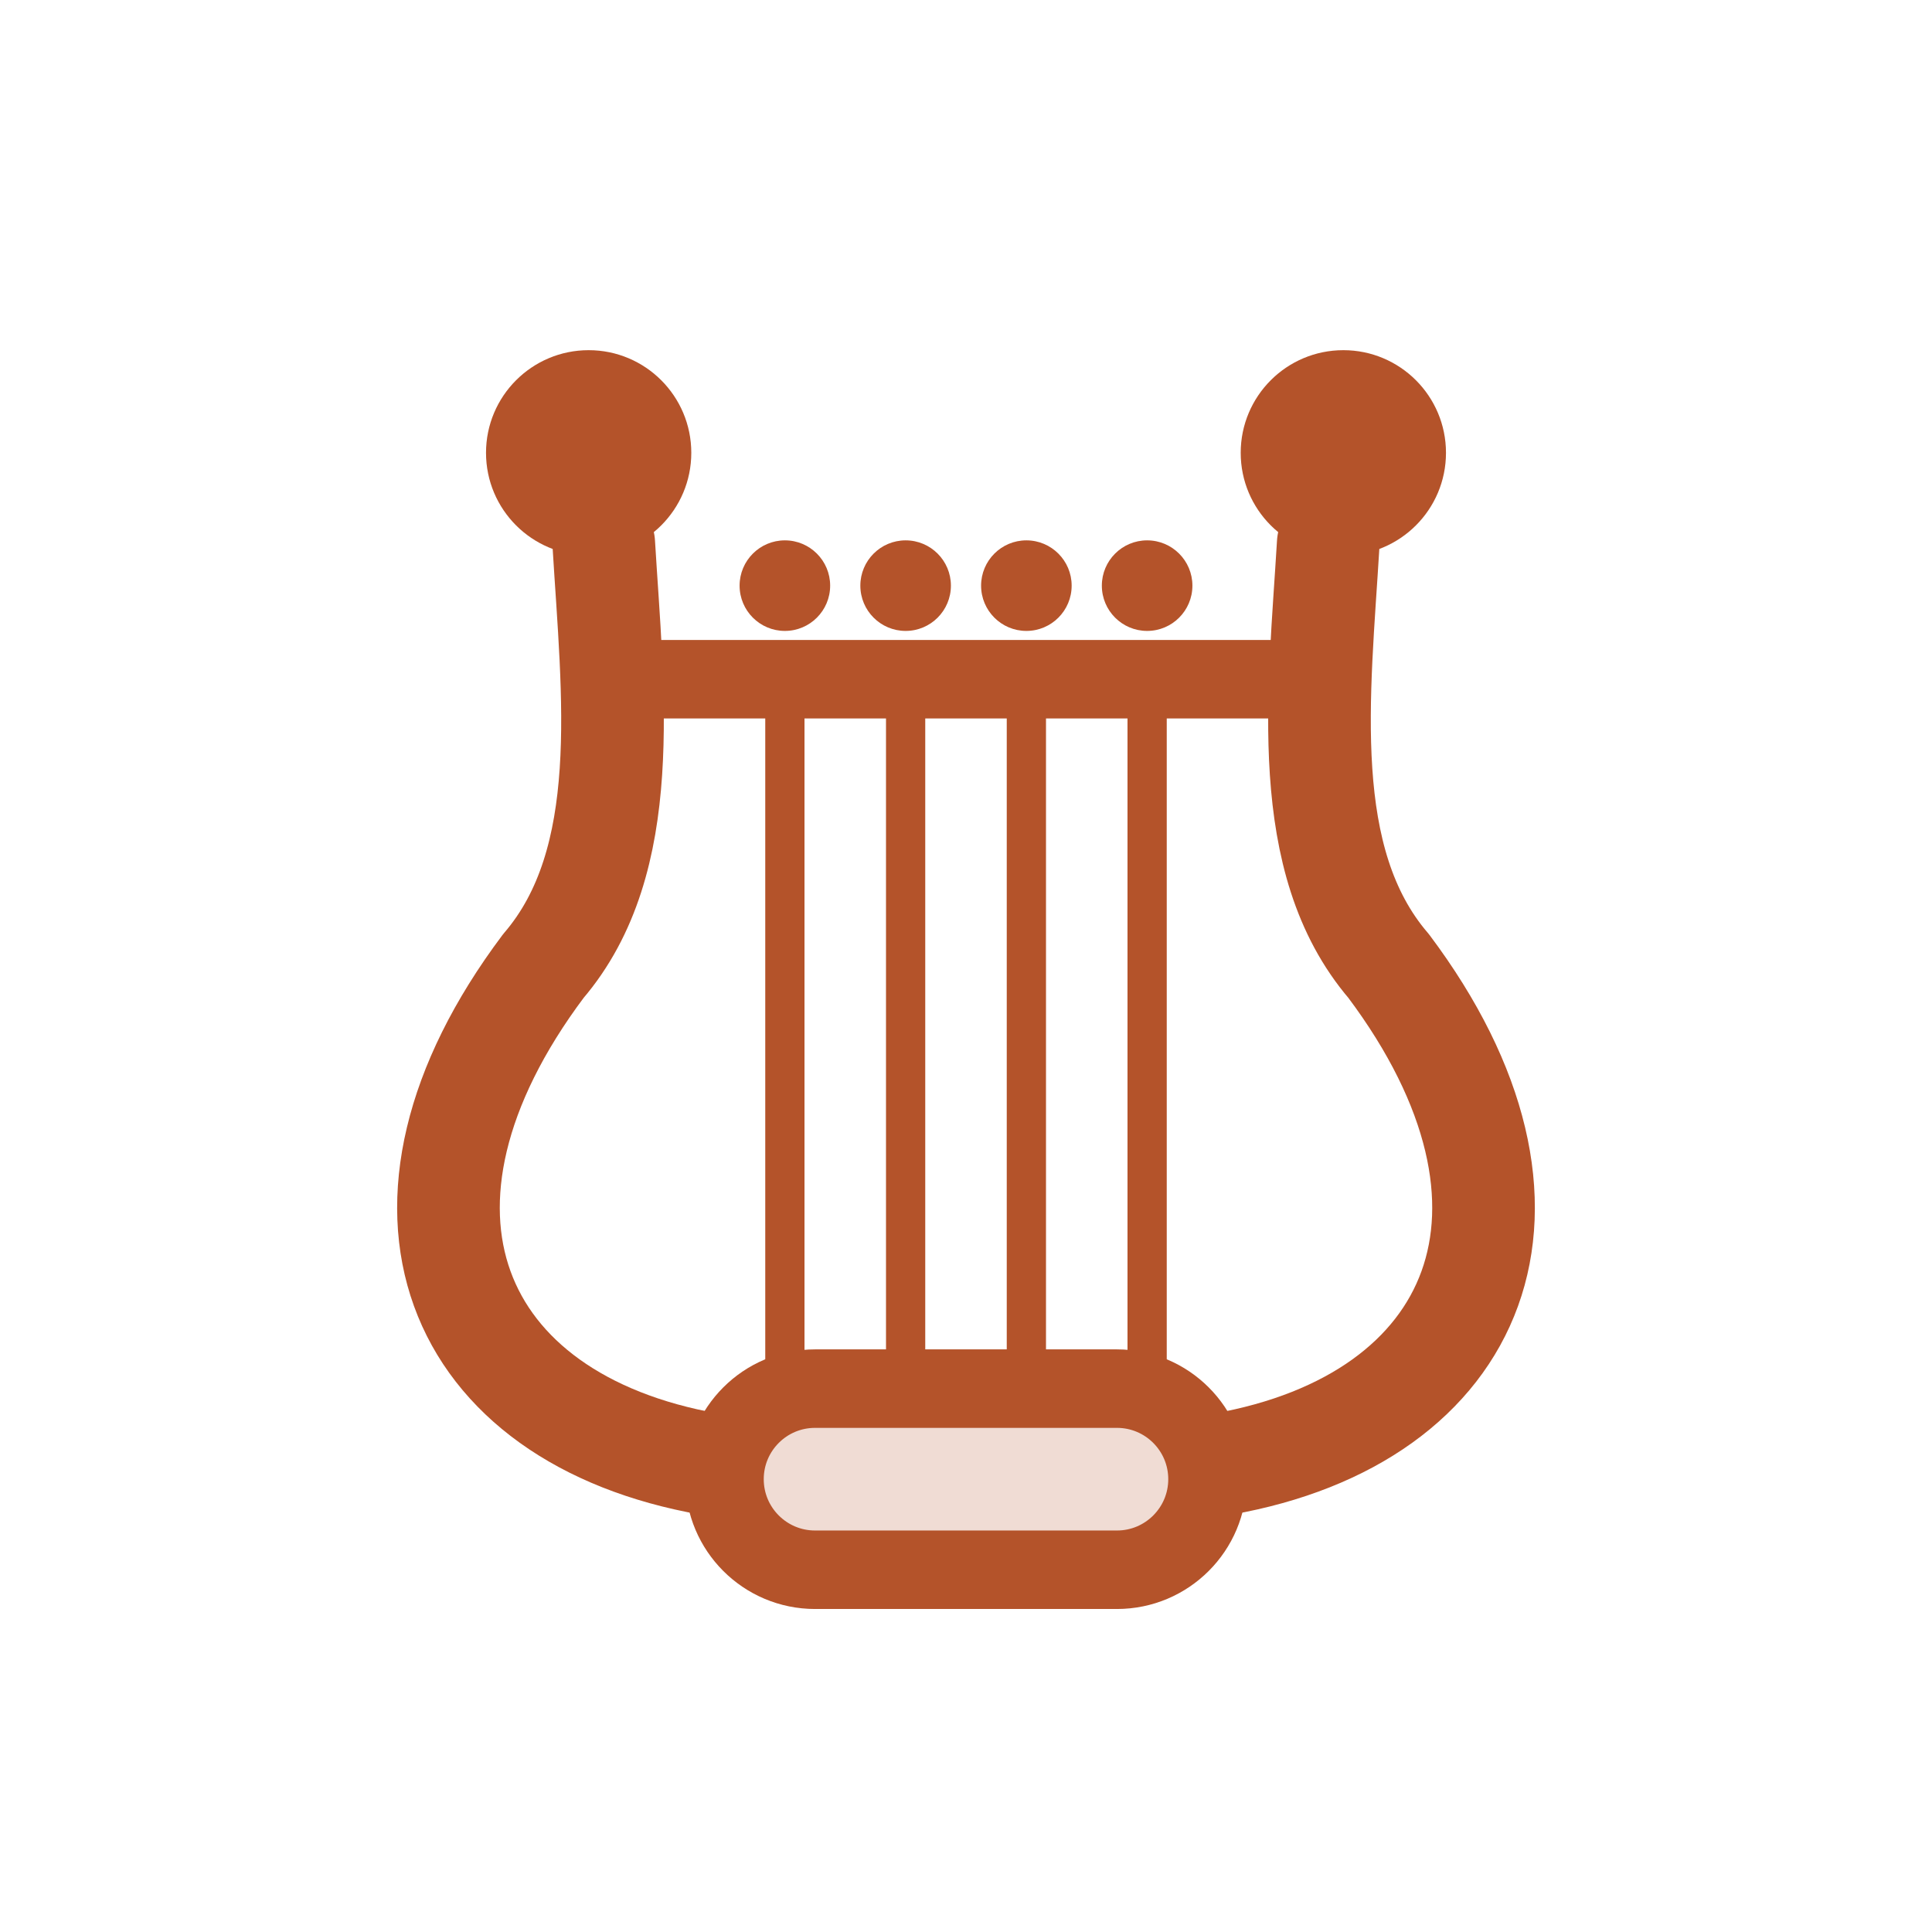
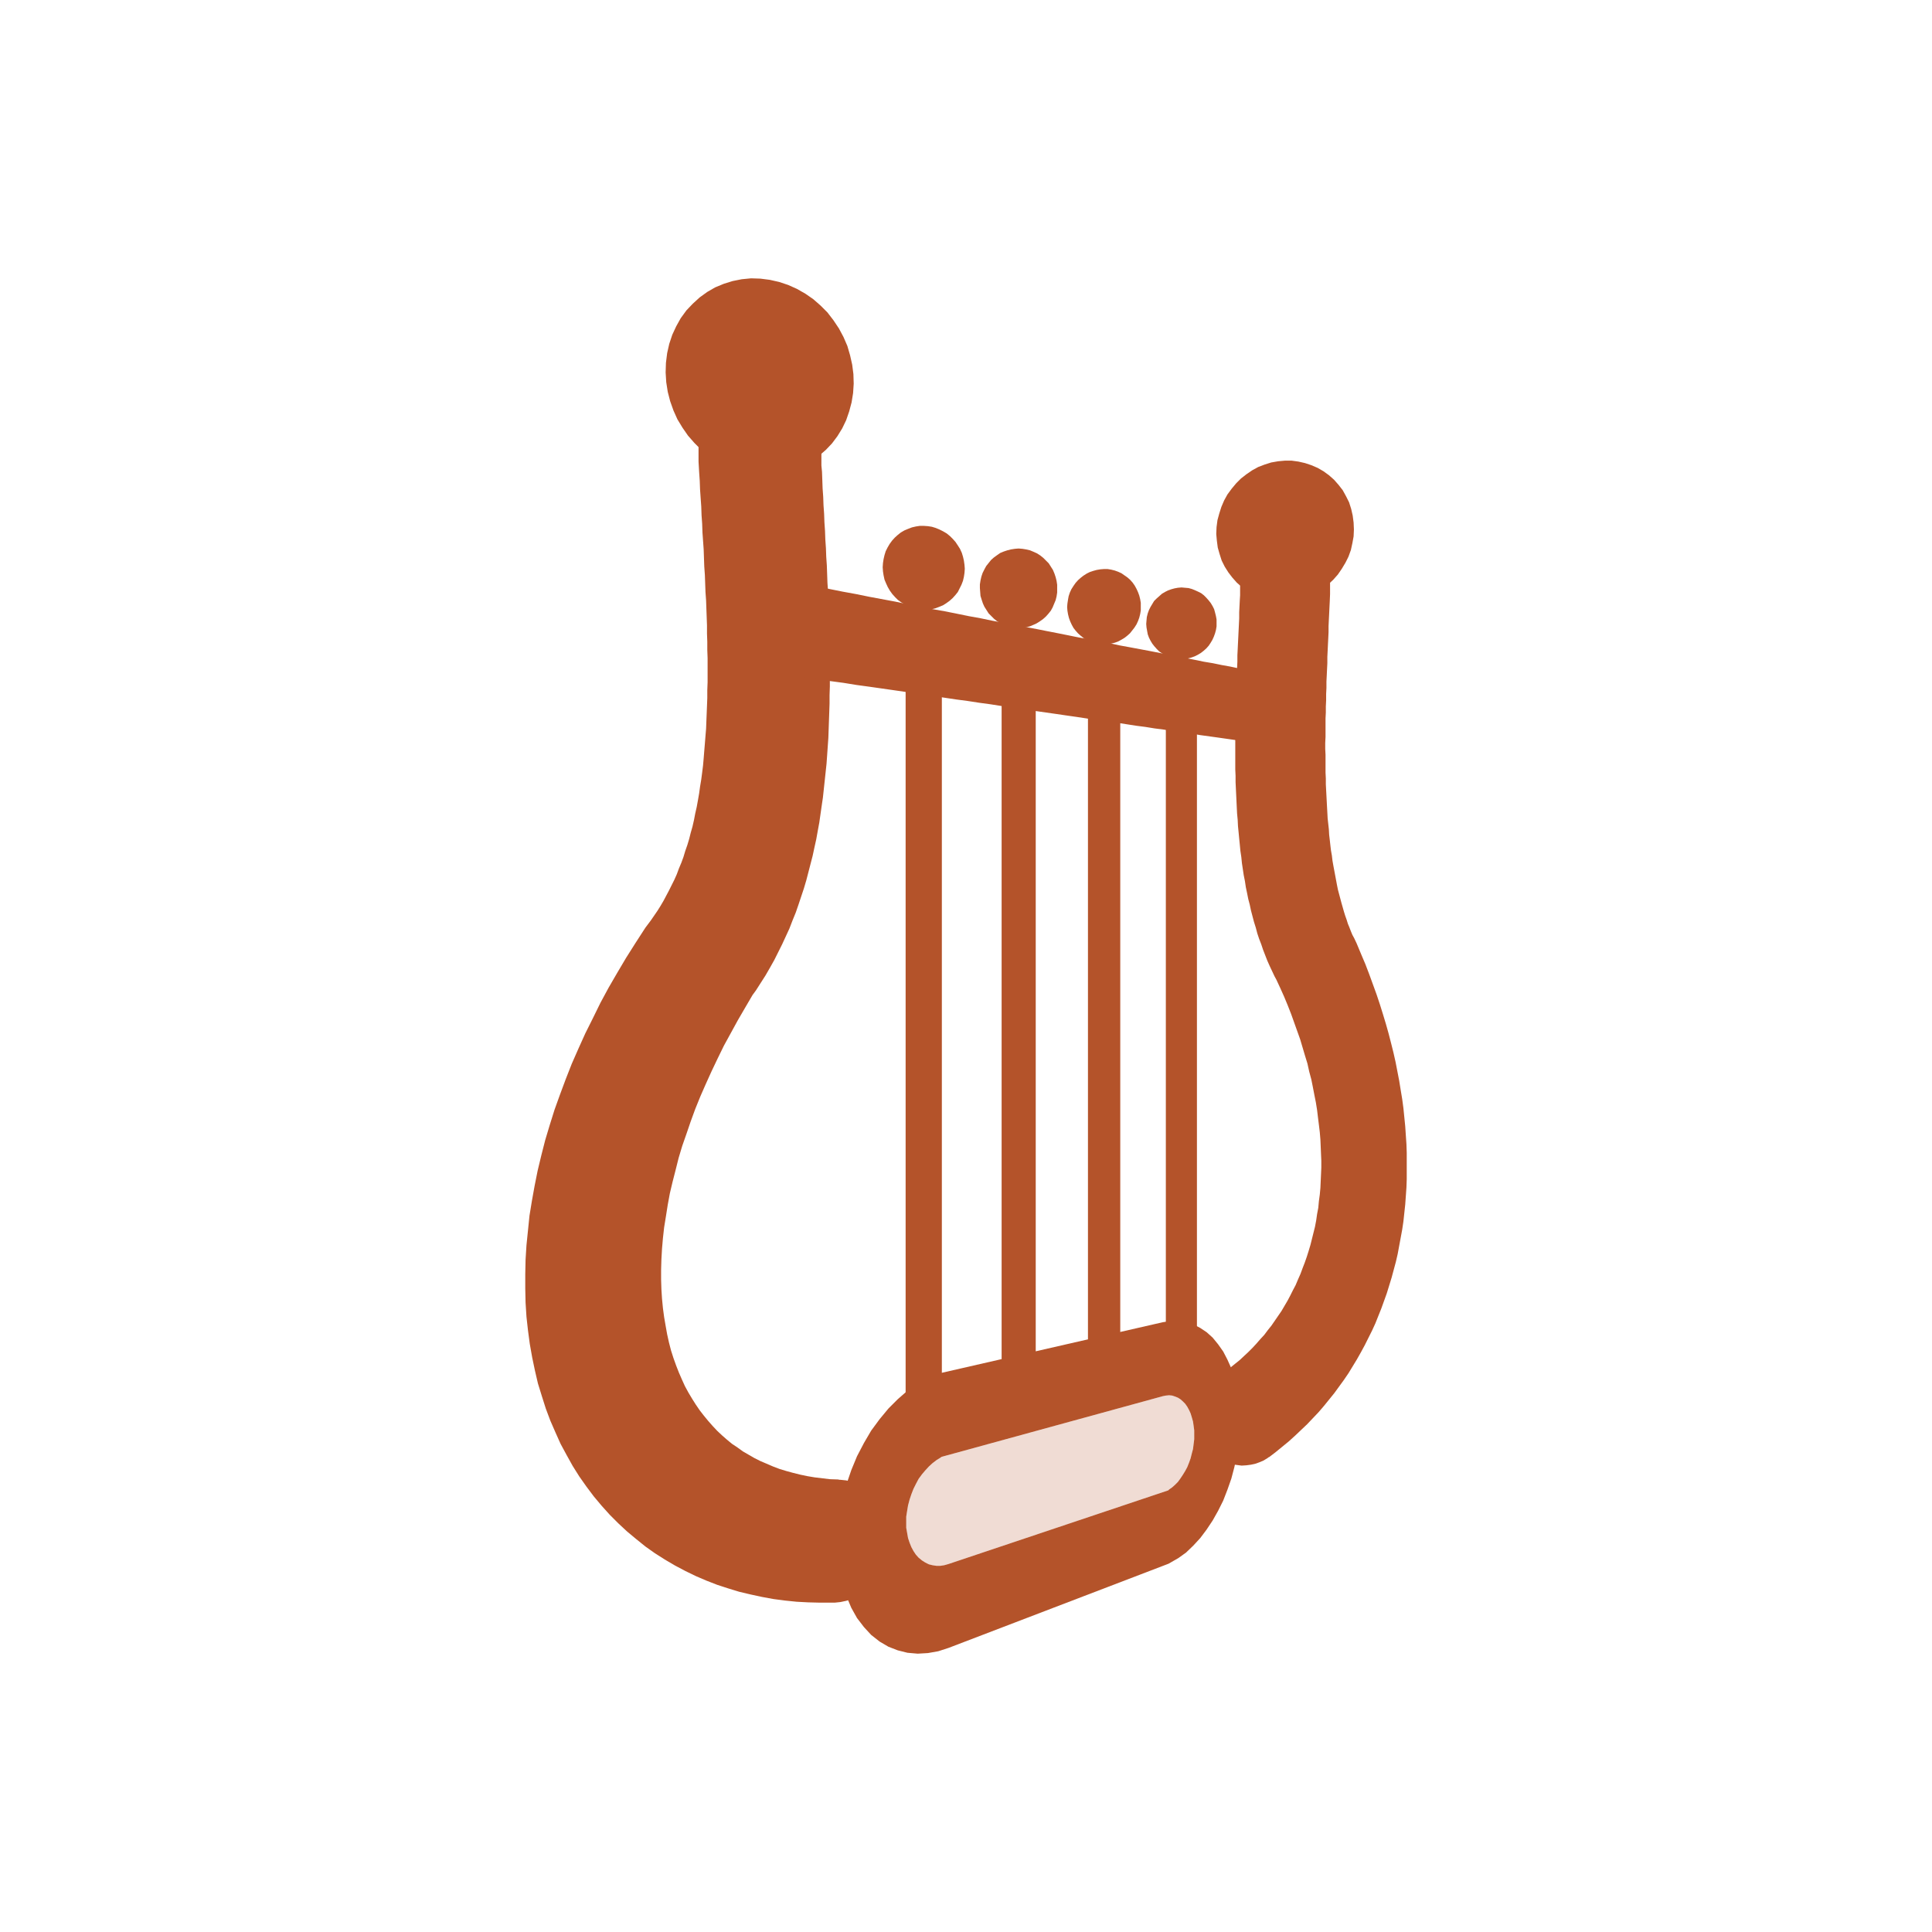
<svg xmlns="http://www.w3.org/2000/svg" viewBox="0 0 64 64" role="img" aria-label="Cacofone lyre logo">
-   <g id="lyre" stroke="#b4532a" stroke-linecap="round" stroke-linejoin="round">
-     <path d="M20 18 C20.3 23 21 28.5 18 32 C12 40 15 47 23.5 48.5" fill="none" stroke-width="3.4" />
-     <path d="M44 18 C43.7 23 43 28.5 46 32 C52 40 49 47 40.5 48.5" fill="none" stroke-width="3.4" />
-     <path d="M20.8 22.5 H43.2" fill="none" stroke-width="2.6" />
-     <circle cx="26" cy="19.4" r="1.5" fill="#b4532a" stroke="none" />
-     <circle cx="30" cy="19.4" r="1.5" fill="#b4532a" stroke="none" />
-     <circle cx="34" cy="19.4" r="1.5" fill="#b4532a" stroke="none" />
-     <circle cx="38" cy="19.4" r="1.5" fill="#b4532a" stroke="none" />
-     <circle cx="19.5" cy="15" r="3.4" fill="#b4532a" stroke="none" />
-     <circle cx="44.5" cy="15" r="3.4" fill="#b4532a" stroke="none" />
-     <path d="M26 22.5 V45 M30 22.5 V45 M34 22.5 V45 M38 22.5 V45" fill="none" stroke-width="1.3" />
-     <rect x="24" y="46" width="16" height="6" rx="3" fill="#b4532a" fill-opacity="0.2" stroke-width="2.6" />
+   <g id="lyre" fill="#b4532a">
+     <path d="M27.21 12.53 L27.21 13.02 L27.21 13.51 L27.21 13.99 L27.21 14.48 L27.21 14.97 L27.21 15.42 L27.23 15.63 L27.24 15.90 L27.25 16.18 L27.27 16.46 L27.28 16.74 L27.30 17.02 L27.31 17.30 L27.33 17.59 L27.34 17.87 L27.36 18.16 L27.37 18.44 L27.39 18.73 L27.40 19.01 L27.41 19.30 L27.43 19.59 L27.44 19.87 L27.45 20.16 L27.46 20.45 L27.47 20.73 L27.47 21.02 L27.48 21.31 L27.48 21.60 L27.49 21.88 L27.49 22.17 L27.49 22.46 L27.49 22.74 L27.48 23.03 L27.48 23.31 L27.47 23.60 L27.46 23.88 L27.45 24.17 L27.44 24.45 L27.42 24.73 L27.40 25.02 L27.38 25.30 L27.35 25.58 L27.32 25.86 L27.29 26.14 L27.26 26.42 L27.22 26.69 L27.18 26.97 L27.14 27.25 L27.09 27.52 L27.04 27.80 L26.98 28.07 L26.92 28.35 L26.85 28.62 L26.78 28.89 L26.71 29.16 L26.63 29.43 L26.54 29.70 L26.45 29.97 L26.36 30.23 L26.25 30.50 L26.15 30.76 L26.03 31.02 L25.91 31.28 L25.78 31.54 L25.65 31.80 L25.51 32.05 L25.36 32.31 L25.20 32.56 L25.04 32.81 L24.93 32.96 L24.69 33.37 L24.44 33.80 L24.21 34.22 L23.98 34.64 L23.77 35.07 L23.57 35.49 L23.38 35.91 L23.20 36.32 L23.03 36.74 L22.88 37.15 L22.74 37.56 L22.60 37.96 L22.48 38.36 L22.38 38.76 L22.28 39.15 L22.19 39.53 L22.12 39.91 L22.06 40.29 L22.00 40.66 L21.96 41.02 L21.93 41.37 L21.91 41.72 L21.90 42.06 L21.90 42.39 L21.91 42.71 L21.93 43.02 L21.96 43.33 L22.00 43.63 L22.05 43.92 L22.10 44.20 L22.16 44.47 L22.23 44.74 L22.31 44.99 L22.40 45.24 L22.49 45.47 L22.59 45.70 L22.69 45.92 L22.81 46.14 L22.93 46.34 L23.05 46.53 L23.18 46.72 L23.32 46.90 L23.46 47.07 L23.61 47.24 L23.76 47.40 L23.92 47.55 L24.08 47.69 L24.25 47.83 L24.43 47.95 L24.61 48.08 L24.80 48.19 L24.99 48.30 L25.19 48.40 L25.40 48.49 L25.61 48.58 L25.82 48.66 L26.05 48.73 L26.27 48.79 L26.51 48.85 L26.75 48.90 L26.99 48.94 L27.24 48.97 L27.49 49.00 L27.78 49.01 L27.52 53.09 L27.16 53.09 L26.77 53.08 L26.39 53.06 L26.00 53.02 L25.62 52.97 L25.24 52.90 L24.87 52.82 L24.49 52.73 L24.13 52.62 L23.76 52.50 L23.40 52.36 L23.05 52.21 L22.70 52.04 L22.36 51.86 L22.02 51.66 L21.69 51.45 L21.38 51.23 L21.07 50.98 L20.77 50.73 L20.48 50.46 L20.20 50.18 L19.93 49.88 L19.67 49.57 L19.43 49.25 L19.19 48.91 L18.97 48.56 L18.77 48.20 L18.57 47.83 L18.40 47.45 L18.23 47.06 L18.08 46.66 L17.95 46.25 L17.82 45.83 L17.72 45.40 L17.63 44.97 L17.55 44.52 L17.49 44.07 L17.44 43.62 L17.41 43.15 L17.40 42.68 L17.40 42.21 L17.41 41.73 L17.44 41.25 L17.49 40.76 L17.54 40.27 L17.62 39.78 L17.71 39.28 L17.81 38.78 L17.93 38.28 L18.06 37.77 L18.21 37.27 L18.37 36.76 L18.55 36.26 L18.74 35.75 L18.94 35.24 L19.16 34.74 L19.39 34.23 L19.64 33.73 L19.89 33.22 L20.16 32.72 L20.45 32.22 L20.74 31.73 L21.05 31.24 L21.38 30.73 L21.56 30.49 L21.67 30.33 L21.78 30.17 L21.88 30.01 L21.98 29.84 L22.07 29.67 L22.16 29.50 L22.25 29.32 L22.34 29.14 L22.42 28.96 L22.49 28.77 L22.57 28.58 L22.64 28.39 L22.70 28.19 L22.77 27.99 L22.83 27.79 L22.88 27.59 L22.94 27.38 L22.99 27.16 L23.03 26.95 L23.08 26.73 L23.12 26.51 L23.16 26.28 L23.19 26.06 L23.23 25.82 L23.26 25.59 L23.29 25.35 L23.31 25.12 L23.33 24.87 L23.35 24.63 L23.37 24.38 L23.39 24.14 L23.40 23.88 L23.41 23.63 L23.42 23.38 L23.43 23.12 L23.43 22.86 L23.44 22.60 L23.44 22.33 L23.44 22.07 L23.44 21.80 L23.43 21.53 L23.43 21.26 L23.42 20.99 L23.42 20.72 L23.41 20.44 L23.40 20.17 L23.39 19.89 L23.37 19.61 L23.36 19.33 L23.35 19.05 L23.33 18.77 L23.32 18.49 L23.31 18.20 L23.29 17.92 L23.27 17.64 L23.26 17.35 L23.24 17.07 L23.23 16.78 L23.21 16.50 L23.19 16.21 L23.18 15.93 L23.16 15.64 L23.14 15.29 L23.14 14.76 L23.14 14.26 L23.14 13.77 L23.14 13.27 L23.14 12.78 L23.14 12.28 Z M27.20 12.73 L27.17 12.94 L27.12 13.13 L27.05 13.32 L26.97 13.50 L26.87 13.67 L26.75 13.83 L26.61 13.97 L26.47 14.10 L26.31 14.21 L26.14 14.31 L25.96 14.39 L25.78 14.44 L25.58 14.48 L25.39 14.50 L25.19 14.50 L24.99 14.48 L24.80 14.44 L24.61 14.38 L24.42 14.30 L24.24 14.21 L24.07 14.09 L23.91 13.96 L23.76 13.81 L23.62 13.65 L23.50 13.48 L23.40 13.30 L23.31 13.11 L23.24 12.91 L23.19 12.70 L23.16 12.49 L23.14 12.28 L23.15 12.08 L23.18 11.87 L23.23 11.67 L23.29 11.47 L23.38 11.29 L23.48 11.11 L23.60 10.95 L23.73 10.80 L23.88 10.67 L24.05 10.55 L24.22 10.46 L24.40 10.38 L24.59 10.32 L24.79 10.28 L24.99 10.26 L25.19 10.26 L25.39 10.29 L25.59 10.33 L25.79 10.40 L25.98 10.48 L26.16 10.58 L26.33 10.70 L26.49 10.84 L26.64 10.99 L26.77 11.16 L26.89 11.33 L26.99 11.52 L27.07 11.71 L27.14 11.91 L27.18 12.12 L27.21 12.32 L27.22 12.53 Z M29.58 51.14 L29.56 51.34 L29.51 51.54 L29.45 51.73 L29.37 51.91 L29.27 52.09 L29.16 52.26 L29.03 52.42 L28.89 52.56 L28.74 52.69 L28.58 52.80 L28.40 52.90 L28.22 52.97 L28.03 53.03 L27.84 53.07 L27.65 53.09 L27.46 53.09 L27.27 53.07 L27.08 53.03 L26.90 52.97 L26.72 52.89 L26.56 52.79 L26.40 52.68 L26.26 52.55 L26.13 52.41 L26.02 52.25 L25.92 52.08 L25.84 51.90 L25.77 51.71 L25.73 51.52 L25.70 51.32 L25.69 51.12 L25.71 50.92 L25.74 50.72 L25.79 50.52 L25.85 50.33 L25.94 50.15 L26.04 49.97 L26.15 49.81 L26.28 49.66 L26.42 49.52 L26.58 49.40 L26.74 49.29 L26.91 49.20 L27.09 49.12 L27.27 49.07 L27.46 49.03 L27.65 49.01 L27.84 49.02 L28.03 49.04 L28.21 49.08 L28.39 49.14 L28.56 49.21 L28.72 49.31 L28.87 49.42 L29.01 49.54 L29.14 49.68 L29.25 49.84 L29.35 50.00 L29.44 50.18 L29.50 50.36 L29.55 50.55 L29.58 50.74 L29.59 50.94 Z" />
+     <path d="M44.06 17.48 L44.06 17.84 L44.06 18.20 L44.06 18.57 L44.06 18.93 L44.06 19.29 L44.06 19.68 L44.05 19.92 L44.04 20.12 L44.03 20.33 L44.02 20.53 L44.01 20.74 L44.01 20.94 L44.00 21.15 L43.99 21.35 L43.98 21.56 L43.97 21.76 L43.97 21.97 L43.96 22.17 L43.95 22.38 L43.94 22.58 L43.94 22.79 L43.93 22.99 L43.93 23.20 L43.92 23.40 L43.92 23.60 L43.91 23.80 L43.91 24.01 L43.91 24.21 L43.91 24.41 L43.90 24.61 L43.90 24.81 L43.91 25.00 L43.91 25.20 L43.91 25.40 L43.91 25.59 L43.92 25.79 L43.92 25.98 L43.93 26.17 L43.94 26.36 L43.95 26.55 L43.96 26.74 L43.97 26.92 L43.98 27.11 L44.00 27.29 L44.02 27.47 L44.03 27.65 L44.05 27.82 L44.07 28.00 L44.09 28.17 L44.12 28.34 L44.14 28.51 L44.17 28.68 L44.20 28.84 L44.23 29.00 L44.26 29.16 L44.29 29.32 L44.32 29.47 L44.36 29.62 L44.40 29.77 L44.44 29.92 L44.48 30.06 L44.52 30.20 L44.56 30.33 L44.61 30.47 L44.65 30.60 L44.70 30.72 L44.75 30.85 L44.80 30.97 L44.86 31.08 L44.94 31.25 L45.09 31.61 L45.23 31.94 L45.36 32.28 L45.48 32.61 L45.60 32.94 L45.71 33.27 L45.81 33.59 L45.91 33.92 L46.00 34.24 L46.08 34.55 L46.16 34.87 L46.23 35.18 L46.29 35.49 L46.35 35.80 L46.40 36.11 L46.45 36.41 L46.49 36.71 L46.52 37.01 L46.55 37.31 L46.57 37.61 L46.59 37.90 L46.60 38.19 L46.60 38.48 L46.60 38.77 L46.60 39.06 L46.59 39.34 L46.57 39.62 L46.55 39.90 L46.52 40.18 L46.49 40.46 L46.45 40.73 L46.40 41.00 L46.35 41.27 L46.30 41.54 L46.24 41.80 L46.17 42.06 L46.10 42.32 L46.02 42.58 L45.94 42.84 L45.85 43.09 L45.76 43.34 L45.66 43.59 L45.56 43.84 L45.45 44.08 L45.33 44.32 L45.21 44.56 L45.08 44.80 L44.95 45.03 L44.81 45.26 L44.67 45.49 L44.52 45.71 L44.36 45.93 L44.20 46.15 L44.03 46.36 L43.86 46.57 L43.68 46.78 L43.49 46.98 L43.30 47.18 L43.10 47.37 L42.90 47.56 L42.69 47.75 L42.47 47.93 L42.25 48.11 L42.04 48.27 L40.24 45.67 L40.43 45.55 L40.59 45.43 L40.75 45.31 L40.91 45.18 L41.06 45.06 L41.21 44.92 L41.35 44.79 L41.49 44.65 L41.62 44.51 L41.75 44.36 L41.88 44.22 L42.00 44.06 L42.12 43.91 L42.23 43.75 L42.34 43.59 L42.45 43.43 L42.55 43.26 L42.65 43.09 L42.74 42.92 L42.83 42.74 L42.92 42.57 L43.00 42.38 L43.08 42.20 L43.15 42.01 L43.22 41.83 L43.29 41.63 L43.35 41.44 L43.41 41.24 L43.46 41.04 L43.51 40.84 L43.56 40.64 L43.60 40.43 L43.63 40.22 L43.67 40.01 L43.69 39.79 L43.72 39.57 L43.74 39.35 L43.75 39.13 L43.76 38.91 L43.77 38.68 L43.77 38.45 L43.76 38.22 L43.75 37.98 L43.74 37.75 L43.72 37.51 L43.69 37.26 L43.66 37.02 L43.63 36.77 L43.59 36.52 L43.54 36.27 L43.49 36.01 L43.44 35.76 L43.37 35.50 L43.31 35.23 L43.23 34.97 L43.15 34.70 L43.07 34.43 L42.97 34.15 L42.87 33.87 L42.77 33.59 L42.66 33.31 L42.54 33.02 L42.41 32.73 L42.28 32.45 L42.22 32.34 L42.14 32.17 L42.06 32.00 L41.98 31.82 L41.91 31.64 L41.84 31.46 L41.78 31.28 L41.71 31.10 L41.65 30.92 L41.60 30.73 L41.54 30.54 L41.49 30.35 L41.44 30.16 L41.40 29.97 L41.35 29.78 L41.31 29.58 L41.27 29.39 L41.24 29.19 L41.20 28.99 L41.17 28.79 L41.14 28.59 L41.12 28.39 L41.09 28.19 L41.07 27.98 L41.05 27.78 L41.03 27.57 L41.01 27.37 L41.00 27.16 L40.98 26.95 L40.97 26.75 L40.96 26.54 L40.95 26.33 L40.94 26.12 L40.93 25.91 L40.93 25.70 L40.92 25.49 L40.92 25.28 L40.92 25.07 L40.92 24.86 L40.92 24.65 L40.92 24.44 L40.92 24.23 L40.92 24.01 L40.93 23.80 L40.93 23.59 L40.94 23.38 L40.94 23.17 L40.95 22.96 L40.96 22.75 L40.96 22.54 L40.97 22.34 L40.98 22.13 L40.99 21.92 L40.99 21.71 L41.00 21.51 L41.01 21.30 L41.02 21.10 L41.03 20.89 L41.04 20.69 L41.05 20.48 L41.05 20.28 L41.06 20.08 L41.07 19.88 L41.08 19.72 L41.08 19.38 L41.08 19.02 L41.08 18.66 L41.08 18.30 L41.08 17.94 L41.08 17.57 Z M44.05 17.63 L44.03 17.77 L43.99 17.92 L43.94 18.06 L43.88 18.20 L43.80 18.33 L43.71 18.45 L43.61 18.57 L43.50 18.67 L43.39 18.76 L43.26 18.84 L43.13 18.91 L42.99 18.96 L42.85 19.00 L42.71 19.03 L42.56 19.04 L42.42 19.04 L42.27 19.02 L42.13 18.99 L42.00 18.94 L41.86 18.88 L41.74 18.81 L41.62 18.73 L41.52 18.63 L41.42 18.52 L41.33 18.41 L41.26 18.28 L41.19 18.15 L41.14 18.01 L41.11 17.87 L41.09 17.72 L41.08 17.57 L41.08 17.43 L41.10 17.28 L41.14 17.13 L41.19 16.99 L41.25 16.85 L41.32 16.72 L41.41 16.60 L41.51 16.48 L41.61 16.38 L41.73 16.28 L41.86 16.20 L41.99 16.13 L42.13 16.07 L42.27 16.03 L42.41 16.00 L42.56 15.99 L42.71 15.99 L42.85 16.01 L43.00 16.04 L43.14 16.09 L43.27 16.15 L43.40 16.22 L43.51 16.31 L43.62 16.41 L43.72 16.51 L43.81 16.63 L43.88 16.76 L43.95 16.89 L43.99 17.03 L44.03 17.18 L44.05 17.33 L44.06 17.48 Z M42.66 47.16 L42.64 47.31 L42.60 47.46 L42.55 47.61 L42.49 47.75 L42.41 47.88 L42.32 48.00 L42.22 48.11 L42.11 48.21 L41.99 48.30 L41.86 48.38 L41.72 48.44 L41.58 48.49 L41.44 48.52 L41.29 48.54 L41.13 48.55 L40.98 48.53 L40.83 48.51 L40.69 48.46 L40.55 48.41 L40.41 48.34 L40.28 48.25 L40.16 48.15 L40.05 48.05 L39.95 47.93 L39.86 47.80 L39.79 47.67 L39.72 47.52 L39.67 47.38 L39.64 47.23 L39.62 47.07 L39.61 46.92 L39.62 46.76 L39.64 46.61 L39.68 46.47 L39.73 46.32 L39.79 46.19 L39.87 46.06 L39.96 45.94 L40.06 45.83 L40.17 45.73 L40.29 45.64 L40.42 45.56 L40.55 45.50 L40.69 45.45 L40.84 45.42 L40.99 45.40 L41.13 45.40 L41.28 45.41 L41.43 45.44 L41.58 45.48 L41.72 45.53 L41.85 45.60 L41.98 45.68 L42.10 45.78 L42.21 45.88 L42.31 46.00 L42.40 46.12 L42.48 46.26 L42.55 46.40 L42.60 46.55 L42.64 46.70 L42.66 46.85 L42.67 47.00 Z" />
+     <path d="M25.60 19.15 L26.07 19.24 L26.54 19.33 L27.01 19.42 L27.47 19.51 L27.92 19.60 L28.36 19.68 L28.80 19.77 L29.23 19.85 L29.66 19.93 L30.08 20.02 L30.49 20.10 L30.90 20.18 L31.30 20.25 L31.70 20.33 L32.09 20.41 L32.48 20.48 L32.86 20.56 L33.24 20.63 L33.61 20.70 L33.98 20.77 L34.35 20.84 L34.70 20.91 L35.06 20.98 L35.41 21.05 L35.75 21.12 L36.10 21.18 L36.43 21.25 L36.77 21.31 L37.09 21.38 L37.42 21.44 L37.74 21.50 L38.06 21.56 L38.37 21.62 L38.68 21.68 L38.99 21.74 L39.29 21.80 L39.59 21.86 L39.88 21.92 L40.18 21.97 L40.47 22.03 L40.75 22.08 L41.03 22.14 L41.31 22.19 L41.59 22.25 L41.86 22.30 L42.13 22.35 L42.40 22.40 L42.67 22.45 L42.24 24.71 L41.98 24.67 L41.71 24.63 L41.44 24.59 L41.17 24.55 L40.89 24.51 L40.61 24.47 L40.33 24.43 L40.04 24.39 L39.75 24.35 L39.46 24.30 L39.16 24.26 L38.86 24.22 L38.56 24.17 L38.25 24.13 L37.94 24.08 L37.63 24.04 L37.31 23.99 L36.99 23.94 L36.67 23.90 L36.34 23.85 L36.00 23.80 L35.67 23.75 L35.32 23.70 L34.98 23.65 L34.63 23.60 L34.28 23.55 L33.92 23.49 L33.55 23.44 L33.19 23.39 L32.81 23.33 L32.44 23.28 L32.05 23.22 L31.67 23.17 L31.27 23.11 L30.88 23.05 L30.47 22.99 L30.06 22.93 L29.65 22.87 L29.23 22.81 L28.81 22.75 L28.37 22.69 L27.94 22.62 L27.49 22.56 L27.04 22.49 L26.59 22.43 L26.13 22.36 L25.66 22.29 L25.18 22.22 Z M26.92 20.89 L26.90 21.04 L26.86 21.19 L26.81 21.33 L26.75 21.47 L26.67 21.59 L26.58 21.71 L26.48 21.82 L26.37 21.92 L26.24 22.01 L26.11 22.08 L25.98 22.14 L25.84 22.19 L25.69 22.22 L25.54 22.24 L25.39 22.24 L25.24 22.23 L25.09 22.20 L24.94 22.16 L24.80 22.11 L24.66 22.04 L24.53 21.95 L24.41 21.86 L24.29 21.75 L24.19 21.64 L24.10 21.51 L24.02 21.38 L23.95 21.24 L23.90 21.09 L23.86 20.94 L23.84 20.79 L23.83 20.64 L23.84 20.49 L23.86 20.33 L23.89 20.19 L23.95 20.04 L24.01 19.91 L24.09 19.78 L24.18 19.66 L24.28 19.54 L24.40 19.45 L24.52 19.36 L24.65 19.28 L24.79 19.22 L24.94 19.18 L25.08 19.14 L25.24 19.13 L25.39 19.13 L25.54 19.14 L25.69 19.17 L25.84 19.21 L25.98 19.27 L26.12 19.34 L26.25 19.42 L26.37 19.52 L26.49 19.63 L26.59 19.74 L26.68 19.87 L26.75 20.00 L26.82 20.14 L26.87 20.29 L26.90 20.44 L26.93 20.59 L26.93 20.74 Z M43.59 23.68 L43.58 23.79 L43.55 23.90 L43.51 24.00 L43.46 24.11 L43.40 24.20 L43.34 24.30 L43.26 24.38 L43.18 24.46 L43.09 24.52 L42.99 24.58 L42.89 24.63 L42.79 24.67 L42.68 24.70 L42.57 24.72 L42.45 24.73 L42.34 24.72 L42.23 24.71 L42.12 24.68 L42.02 24.65 L41.92 24.60 L41.82 24.55 L41.73 24.48 L41.65 24.41 L41.58 24.33 L41.51 24.24 L41.45 24.14 L41.40 24.04 L41.37 23.94 L41.34 23.83 L41.32 23.72 L41.32 23.61 L41.32 23.50 L41.34 23.38 L41.36 23.28 L41.40 23.17 L41.45 23.07 L41.51 22.97 L41.57 22.88 L41.65 22.79 L41.73 22.72 L41.82 22.65 L41.92 22.59 L42.02 22.54 L42.12 22.50 L42.23 22.47 L42.34 22.45 L42.45 22.44 L42.57 22.44 L42.68 22.46 L42.79 22.48 L42.89 22.52 L42.99 22.56 L43.09 22.62 L43.18 22.69 L43.26 22.76 L43.34 22.84 L43.41 22.93 L43.46 23.03 L43.51 23.13 L43.55 23.23 L43.58 23.34 L43.59 23.45 L43.60 23.56 Z" />
+     <path d="M31.95 18.98 L31.93 19.11 L31.90 19.24 L31.85 19.37 L31.79 19.49 L31.73 19.61 L31.65 19.71 L31.56 19.81 L31.46 19.90 L31.35 19.98 L31.24 20.05 L31.12 20.10 L30.99 20.15 L30.87 20.18 L30.73 20.19 L30.60 20.20 L30.47 20.19 L30.34 20.17 L30.21 20.13 L30.09 20.08 L29.97 20.02 L29.85 19.95 L29.74 19.87 L29.65 19.78 L29.56 19.68 L29.48 19.57 L29.41 19.45 L29.35 19.32 L29.30 19.20 L29.27 19.06 L29.25 18.93 L29.24 18.79 L29.25 18.65 L29.27 18.52 L29.30 18.39 L29.34 18.26 L29.40 18.14 L29.47 18.02 L29.55 17.91 L29.64 17.81 L29.74 17.72 L29.84 17.64 L29.96 17.57 L30.08 17.52 L30.21 17.47 L30.34 17.44 L30.47 17.42 L30.60 17.42 L30.74 17.43 L30.87 17.45 L31.00 17.49 L31.12 17.54 L31.24 17.60 L31.36 17.67 L31.47 17.76 L31.56 17.85 L31.65 17.95 L31.73 18.07 L31.80 18.18 L31.86 18.31 L31.90 18.44 L31.93 18.57 L31.95 18.71 L31.96 18.84 Z" />
+     <path d="M35.02 19.63 L35.00 19.76 L34.97 19.88 L34.92 20.00 L34.87 20.12 L34.81 20.23 L34.73 20.33 L34.65 20.42 L34.55 20.51 L34.45 20.58 L34.34 20.65 L34.23 20.70 L34.11 20.75 L33.99 20.78 L33.87 20.79 L33.74 20.80 L33.62 20.79 L33.49 20.77 L33.37 20.74 L33.25 20.70 L33.14 20.64 L33.03 20.58 L32.93 20.50 L32.84 20.41 L32.75 20.32 L32.68 20.21 L32.61 20.10 L32.56 19.99 L32.52 19.87 L32.48 19.74 L32.47 19.61 L32.46 19.48 L32.46 19.36 L32.48 19.23 L32.51 19.10 L32.55 18.98 L32.61 18.86 L32.67 18.75 L32.75 18.65 L32.83 18.55 L32.92 18.47 L33.03 18.39 L33.13 18.32 L33.25 18.27 L33.37 18.23 L33.49 18.20 L33.62 18.18 L33.74 18.17 L33.87 18.18 L33.99 18.20 L34.12 18.23 L34.24 18.28 L34.35 18.33 L34.46 18.40 L34.56 18.48 L34.65 18.57 L34.74 18.66 L34.81 18.77 L34.88 18.88 L34.93 19.00 L34.97 19.12 L35.00 19.24 L35.02 19.37 L35.02 19.50 Z" />
+     <path d="M37.79 20.22 L37.77 20.34 L37.74 20.46 L37.70 20.57 L37.65 20.68 L37.58 20.79 L37.51 20.88 L37.43 20.98 L37.34 21.06 L37.25 21.13 L37.15 21.19 L37.04 21.25 L36.93 21.29 L36.81 21.32 L36.69 21.34 L36.57 21.34 L36.45 21.34 L36.34 21.32 L36.22 21.29 L36.11 21.25 L36.00 21.20 L35.90 21.14 L35.80 21.06 L35.71 20.98 L35.63 20.89 L35.56 20.80 L35.50 20.69 L35.45 20.58 L35.41 20.47 L35.38 20.35 L35.36 20.23 L35.35 20.11 L35.36 19.99 L35.38 19.86 L35.40 19.75 L35.44 19.63 L35.49 19.52 L35.56 19.41 L35.63 19.31 L35.71 19.22 L35.80 19.14 L35.89 19.07 L36.00 19.00 L36.10 18.95 L36.22 18.91 L36.33 18.88 L36.45 18.86 L36.57 18.85 L36.69 18.85 L36.81 18.87 L36.93 18.90 L37.04 18.94 L37.15 18.99 L37.25 19.06 L37.35 19.13 L37.44 19.21 L37.52 19.30 L37.59 19.40 L37.65 19.51 L37.70 19.62 L37.74 19.73 L37.77 19.85 L37.79 19.97 L37.79 20.09 Z" />
+     <path d="M40.30 20.75 L40.28 20.87 L40.25 20.98 L40.21 21.09 L40.16 21.20 L40.10 21.30 L40.04 21.39 L39.96 21.48 L39.87 21.56 L39.78 21.63 L39.68 21.69 L39.58 21.74 L39.47 21.78 L39.36 21.81 L39.25 21.83 L39.14 21.83 L39.02 21.83 L38.91 21.81 L38.80 21.79 L38.69 21.75 L38.59 21.70 L38.49 21.64 L38.40 21.58 L38.32 21.50 L38.24 21.41 L38.17 21.32 L38.11 21.22 L38.06 21.12 L38.02 21.01 L38.00 20.90 L37.98 20.79 L37.97 20.67 L37.98 20.55 L37.99 20.44 L38.02 20.32 L38.06 20.21 L38.11 20.11 L38.17 20.01 L38.23 19.91 L38.31 19.83 L38.40 19.75 L38.49 19.67 L38.59 19.61 L38.69 19.56 L38.80 19.52 L38.91 19.49 L39.02 19.47 L39.14 19.46 L39.25 19.47 L39.37 19.48 L39.48 19.51 L39.58 19.55 L39.69 19.60 L39.79 19.65 L39.88 19.72 L39.96 19.80 L40.04 19.89 L40.11 19.98 L40.17 20.08 L40.22 20.18 L40.25 20.29 L40.28 20.41 L40.30 20.52 L40.30 20.64 Z" />
+     <path d="M28.26 13.02 L28.21 13.33 L28.13 13.63 L28.03 13.92 L27.90 14.19 L27.74 14.45 L27.56 14.69 L27.36 14.90 L27.13 15.10 L26.89 15.27 L26.63 15.41 L26.36 15.53 L26.08 15.62 L25.79 15.68 L25.49 15.71 L25.19 15.71 L24.89 15.68 L24.59 15.62 L24.30 15.53 L24.01 15.41 L23.74 15.27 L23.48 15.09 L23.23 14.90 L23.00 14.67 L22.79 14.43 L22.61 14.17 L22.44 13.89 L22.31 13.60 L22.20 13.29 L22.12 12.98 L22.07 12.66 L22.05 12.34 L22.06 12.02 L22.10 11.70 L22.17 11.39 L22.27 11.09 L22.40 10.81 L22.55 10.54 L22.74 10.28 L22.95 10.06 L23.18 9.85 L23.43 9.67 L23.69 9.52 L23.98 9.40 L24.27 9.31 L24.57 9.25 L24.88 9.22 L25.19 9.23 L25.50 9.27 L25.81 9.34 L26.11 9.44 L26.40 9.57 L26.68 9.73 L26.94 9.91 L27.18 10.12 L27.41 10.35 L27.61 10.61 L27.79 10.88 L27.94 11.16 L28.07 11.46 L28.16 11.77 L28.23 12.08 L28.27 12.39 L28.28 12.71 Z" />
+     <path d="M44.84 17.77 L44.80 17.99 L44.75 18.22 L44.67 18.44 L44.57 18.64 L44.45 18.84 L44.32 19.03 L44.17 19.20 L44.00 19.36 L43.82 19.50 L43.63 19.62 L43.43 19.72 L43.22 19.80 L43.00 19.86 L42.78 19.90 L42.56 19.92 L42.34 19.92 L42.12 19.89 L41.91 19.84 L41.70 19.77 L41.50 19.68 L41.31 19.57 L41.13 19.44 L40.97 19.30 L40.82 19.13 L40.69 18.96 L40.57 18.77 L40.47 18.57 L40.40 18.35 L40.34 18.14 L40.31 17.91 L40.29 17.69 L40.30 17.46 L40.33 17.23 L40.39 17.01 L40.46 16.79 L40.55 16.58 L40.66 16.38 L40.80 16.19 L40.95 16.01 L41.11 15.85 L41.29 15.71 L41.48 15.58 L41.68 15.47 L41.89 15.39 L42.11 15.32 L42.34 15.28 L42.56 15.26 L42.79 15.26 L43.01 15.29 L43.23 15.34 L43.44 15.41 L43.65 15.50 L43.84 15.61 L44.02 15.74 L44.19 15.89 L44.34 16.06 L44.48 16.24 L44.59 16.44 L44.69 16.64 L44.76 16.86 L44.81 17.08 L44.84 17.31 L44.85 17.54 Z" />
+     <path d="M31.20 21.58 L31.20 22.62 L31.20 23.65 L31.20 24.68 L31.20 25.71 L31.20 26.74 L31.20 27.77 L31.20 28.80 L31.20 29.84 L31.20 30.87 L31.20 31.90 L31.20 32.93 L31.20 33.96 L31.20 34.99 L31.20 36.03 L31.20 37.06 L31.20 38.09 L31.20 39.12 L31.20 40.15 L31.20 41.18 L31.20 42.21 L31.20 43.25 L31.20 44.28 L31.20 45.31 L31.20 46.34 L30.00 46.37 L30.00 45.33 L30.00 44.30 L30.00 43.27 L30.00 42.23 L30.00 41.20 L30.00 40.17 L30.00 39.13 L30.00 38.10 L30.00 37.07 L30.00 36.03 L30.00 35.00 L30.00 33.97 L30.00 32.93 L30.00 31.90 L30.00 30.87 L30.00 29.83 L30.00 28.80 L30.00 27.77 L30.00 26.73 L30.00 25.70 L30.00 24.67 L30.00 23.63 L30.00 22.60 L30.00 21.57 Z M31.20 21.64 L31.19 21.70 L31.17 21.76 L31.15 21.82 L31.13 21.87 L31.10 21.92 L31.06 21.97 L31.02 22.01 L30.98 22.05 L30.93 22.08 L30.88 22.11 L30.83 22.14 L30.78 22.16 L30.72 22.17 L30.66 22.18 L30.60 22.18 L30.54 22.18 L30.49 22.17 L30.43 22.15 L30.37 22.13 L30.32 22.10 L30.27 22.07 L30.22 22.04 L30.18 22.00 L30.14 21.95 L30.11 21.90 L30.08 21.85 L30.05 21.80 L30.03 21.74 L30.02 21.68 L30.01 21.63 L30.00 21.57 L30.01 21.51 L30.02 21.45 L30.03 21.39 L30.05 21.34 L30.08 21.28 L30.11 21.23 L30.14 21.18 L30.18 21.14 L30.22 21.10 L30.27 21.07 L30.32 21.04 L30.37 21.01 L30.43 20.99 L30.49 20.98 L30.54 20.97 L30.60 20.97 L30.66 20.97 L30.72 20.98 L30.78 21.00 L30.83 21.02 L30.88 21.05 L30.93 21.08 L30.98 21.11 L31.03 21.15 L31.06 21.20 L31.10 21.25 L31.13 21.30 L31.15 21.35 L31.17 21.41 L31.19 21.47 L31.20 21.53 L31.20 21.58 Z M31.20 46.40 L31.19 46.46 L31.17 46.52 L31.15 46.58 L31.13 46.63 L31.10 46.68 L31.06 46.73 L31.03 46.78 L30.98 46.82 L30.93 46.86 L30.88 46.89 L30.83 46.92 L30.78 46.94 L30.72 46.95 L30.66 46.96 L30.60 46.97 L30.54 46.97 L30.49 46.96 L30.43 46.95 L30.37 46.93 L30.32 46.90 L30.27 46.87 L30.22 46.84 L30.18 46.80 L30.14 46.75 L30.10 46.71 L30.07 46.65 L30.05 46.60 L30.03 46.54 L30.02 46.49 L30.01 46.43 L30.00 46.37 L30.01 46.31 L30.02 46.25 L30.03 46.19 L30.05 46.13 L30.08 46.07 L30.11 46.02 L30.14 45.97 L30.18 45.93 L30.22 45.89 L30.27 45.85 L30.32 45.82 L30.37 45.79 L30.43 45.77 L30.49 45.75 L30.54 45.74 L30.60 45.74 L30.66 45.74 L30.72 45.75 L30.78 45.76 L30.83 45.78 L30.88 45.81 L30.93 45.84 L30.98 45.87 L31.02 45.91 L31.06 45.95 L31.10 46.00 L31.13 46.05 L31.15 46.11 L31.17 46.16 L31.19 46.22 L31.20 46.28 L31.20 46.34 Z" />
+     <path d="M34.31 22.11 L34.31 23.09 L34.31 24.07 L34.31 25.05 L34.31 26.03 L34.31 27.00 L34.31 27.98 L34.31 28.96 L34.31 29.94 L34.31 30.92 L34.31 31.90 L34.31 32.88 L34.31 33.85 L34.31 34.83 L34.31 35.81 L34.31 36.79 L34.31 37.77 L34.31 38.75 L34.31 39.73 L34.31 40.70 L34.31 41.68 L34.31 42.66 L34.31 43.64 L34.31 44.62 L34.31 45.60 L33.18 45.61 L33.18 44.63 L33.18 43.65 L33.18 42.67 L33.18 41.69 L33.18 40.71 L33.18 39.73 L33.18 38.75 L33.18 37.77 L33.18 36.79 L33.18 35.81 L33.18 34.83 L33.18 33.86 L33.18 32.88 L33.18 31.90 L33.18 30.92 L33.18 29.94 L33.18 28.96 L33.18 27.98 L33.18 27.00 L33.18 26.02 L33.18 25.04 L33.18 24.06 L33.18 23.08 L33.18 22.11 Z M34.30 22.17 L34.30 22.22 L34.28 22.28 L34.26 22.33 L34.24 22.38 L34.21 22.43 L34.18 22.47 L34.14 22.51 L34.10 22.55 L34.06 22.59 L34.01 22.61 L33.96 22.64 L33.91 22.66 L33.85 22.67 L33.80 22.68 L33.74 22.68 L33.69 22.68 L33.63 22.67 L33.58 22.65 L33.53 22.64 L33.48 22.61 L33.43 22.58 L33.38 22.55 L33.34 22.51 L33.31 22.47 L33.27 22.42 L33.24 22.38 L33.22 22.32 L33.20 22.27 L33.19 22.22 L33.18 22.16 L33.18 22.11 L33.18 22.05 L33.19 21.99 L33.20 21.94 L33.22 21.89 L33.24 21.84 L33.27 21.79 L33.31 21.74 L33.34 21.70 L33.38 21.66 L33.43 21.63 L33.48 21.60 L33.53 21.58 L33.58 21.56 L33.63 21.55 L33.69 21.54 L33.74 21.53 L33.80 21.54 L33.85 21.55 L33.91 21.56 L33.96 21.58 L34.01 21.60 L34.06 21.63 L34.10 21.67 L34.14 21.70 L34.18 21.75 L34.21 21.79 L34.24 21.84 L34.26 21.89 L34.28 21.94 L34.30 22.00 L34.30 22.05 L34.31 22.11 Z M34.30 45.65 L34.30 45.71 L34.28 45.77 L34.26 45.82 L34.24 45.87 L34.21 45.92 L34.18 45.97 L34.14 46.01 L34.10 46.05 L34.06 46.08 L34.01 46.11 L33.96 46.14 L33.91 46.16 L33.85 46.17 L33.80 46.18 L33.74 46.18 L33.69 46.18 L33.63 46.17 L33.58 46.16 L33.53 46.14 L33.48 46.12 L33.43 46.09 L33.38 46.05 L33.34 46.02 L33.31 45.97 L33.27 45.93 L33.24 45.88 L33.22 45.83 L33.20 45.77 L33.19 45.72 L33.18 45.66 L33.18 45.61 L33.18 45.55 L33.19 45.49 L33.20 45.44 L33.22 45.38 L33.24 45.33 L33.27 45.28 L33.31 45.24 L33.34 45.19 L33.38 45.16 L33.43 45.12 L33.48 45.09 L33.53 45.07 L33.58 45.05 L33.63 45.03 L33.69 45.03 L33.74 45.02 L33.80 45.02 L33.85 45.03 L33.91 45.05 L33.96 45.06 L34.01 45.09 L34.06 45.12 L34.10 45.15 L34.14 45.19 L34.18 45.23 L34.21 45.28 L34.24 45.32 L34.26 45.38 L34.28 45.43 L34.30 45.48 L34.30 45.54 L34.31 45.60 Z" />
+     <path d="M37.11 22.59 L37.11 23.52 L37.11 24.45 L37.11 25.38 L37.11 26.31 L37.11 27.24 L37.11 28.17 L37.11 29.10 L37.11 30.03 L37.11 30.96 L37.11 31.90 L37.11 32.83 L37.11 33.76 L37.11 34.69 L37.11 35.62 L37.11 36.55 L37.11 37.48 L37.11 38.41 L37.11 39.34 L37.11 40.27 L37.11 41.20 L37.11 42.13 L37.11 43.07 L37.11 44.00 L37.11 44.93 L36.04 44.92 L36.04 43.99 L36.04 43.06 L36.04 42.13 L36.04 41.20 L36.04 40.27 L36.04 39.34 L36.04 38.41 L36.04 37.48 L36.04 36.55 L36.04 35.62 L36.04 34.69 L36.04 33.76 L36.04 32.83 L36.04 31.90 L36.04 30.96 L36.04 30.03 L36.04 29.10 L36.04 28.17 L36.04 27.24 L36.04 26.31 L36.04 25.38 L36.04 24.45 L36.04 23.52 L36.04 22.59 Z M37.11 22.64 L37.10 22.69 L37.09 22.74 L37.07 22.79 L37.05 22.84 L37.02 22.89 L36.99 22.93 L36.95 22.97 L36.91 23.01 L36.87 23.04 L36.83 23.07 L36.78 23.09 L36.73 23.11 L36.68 23.12 L36.62 23.13 L36.57 23.13 L36.52 23.13 L36.47 23.12 L36.42 23.11 L36.37 23.09 L36.32 23.07 L36.27 23.04 L36.23 23.01 L36.19 22.97 L36.16 22.93 L36.13 22.89 L36.10 22.85 L36.08 22.80 L36.06 22.75 L36.05 22.70 L36.04 22.64 L36.04 22.59 L36.04 22.54 L36.05 22.48 L36.06 22.43 L36.08 22.38 L36.10 22.33 L36.13 22.29 L36.16 22.24 L36.19 22.21 L36.23 22.17 L36.27 22.14 L36.32 22.11 L36.37 22.09 L36.42 22.07 L36.47 22.05 L36.52 22.05 L36.57 22.04 L36.63 22.05 L36.68 22.05 L36.73 22.07 L36.78 22.08 L36.83 22.11 L36.87 22.13 L36.91 22.17 L36.95 22.20 L36.99 22.24 L37.02 22.28 L37.05 22.33 L37.07 22.38 L37.09 22.43 L37.10 22.48 L37.11 22.53 L37.11 22.59 Z M37.11 44.98 L37.10 45.03 L37.09 45.09 L37.07 45.14 L37.05 45.19 L37.02 45.23 L36.99 45.28 L36.95 45.32 L36.91 45.35 L36.87 45.38 L36.83 45.41 L36.78 45.44 L36.73 45.45 L36.68 45.47 L36.63 45.47 L36.57 45.48 L36.52 45.47 L36.47 45.47 L36.42 45.45 L36.37 45.43 L36.32 45.41 L36.27 45.38 L36.23 45.35 L36.19 45.31 L36.16 45.27 L36.13 45.23 L36.10 45.18 L36.08 45.13 L36.06 45.08 L36.05 45.03 L36.04 44.98 L36.04 44.92 L36.04 44.87 L36.05 44.81 L36.06 44.76 L36.08 44.71 L36.10 44.66 L36.13 44.62 L36.16 44.57 L36.19 44.53 L36.23 44.50 L36.27 44.47 L36.32 44.44 L36.37 44.42 L36.42 44.40 L36.47 44.38 L36.52 44.38 L36.57 44.37 L36.62 44.38 L36.68 44.39 L36.73 44.40 L36.78 44.42 L36.82 44.44 L36.87 44.47 L36.91 44.50 L36.95 44.54 L36.99 44.58 L37.02 44.62 L37.05 44.67 L37.07 44.72 L37.09 44.77 L37.10 44.82 L37.11 44.87 L37.11 44.93 Z" />
+     <path d="M39.65 23.02 L39.65 23.91 L39.65 24.79 L39.65 25.68 L39.65 26.57 L39.65 27.46 L39.65 28.34 L39.65 29.23 L39.65 30.12 L39.65 31.01 L39.65 31.89 L39.65 32.78 L39.65 33.67 L39.65 34.56 L39.65 35.44 L39.65 36.33 L39.65 37.22 L39.65 38.11 L39.65 38.99 L39.65 39.88 L39.65 40.77 L39.65 41.66 L39.65 42.54 L39.65 43.43 L39.65 44.32 L38.62 44.30 L38.62 43.42 L38.62 42.53 L38.62 41.64 L38.62 40.76 L38.62 39.87 L38.62 38.98 L38.62 38.10 L38.62 37.21 L38.62 36.33 L38.62 35.44 L38.62 34.55 L38.62 33.67 L38.62 32.78 L38.62 31.89 L38.62 31.01 L38.62 30.12 L38.62 29.23 L38.62 28.35 L38.62 27.46 L38.62 26.57 L38.62 25.69 L38.62 24.80 L38.62 23.92 L38.62 23.03 Z M39.65 23.07 L39.64 23.12 L39.63 23.17 L39.61 23.22 L39.59 23.26 L39.56 23.31 L39.53 23.35 L39.50 23.39 L39.46 23.42 L39.42 23.45 L39.38 23.48 L39.33 23.50 L39.29 23.52 L39.24 23.53 L39.19 23.54 L39.14 23.54 L39.09 23.54 L39.04 23.53 L38.99 23.52 L38.94 23.50 L38.90 23.48 L38.85 23.46 L38.81 23.43 L38.77 23.39 L38.74 23.36 L38.71 23.32 L38.69 23.27 L38.66 23.23 L38.65 23.18 L38.63 23.13 L38.63 23.08 L38.62 23.03 L38.63 22.98 L38.63 22.93 L38.65 22.88 L38.66 22.83 L38.68 22.78 L38.71 22.74 L38.74 22.70 L38.77 22.66 L38.81 22.63 L38.85 22.60 L38.89 22.57 L38.94 22.55 L38.99 22.53 L39.04 22.52 L39.09 22.51 L39.14 22.51 L39.19 22.51 L39.24 22.51 L39.29 22.53 L39.33 22.54 L39.38 22.56 L39.42 22.59 L39.46 22.62 L39.50 22.65 L39.53 22.69 L39.56 22.73 L39.59 22.77 L39.61 22.82 L39.63 22.87 L39.64 22.92 L39.65 22.97 L39.65 23.02 Z M39.65 44.37 L39.64 44.42 L39.63 44.47 L39.61 44.52 L39.59 44.56 L39.56 44.61 L39.53 44.65 L39.50 44.69 L39.46 44.72 L39.42 44.75 L39.38 44.78 L39.33 44.80 L39.29 44.82 L39.24 44.83 L39.19 44.83 L39.14 44.84 L39.09 44.83 L39.04 44.82 L38.99 44.81 L38.94 44.79 L38.89 44.77 L38.85 44.74 L38.81 44.71 L38.77 44.68 L38.74 44.64 L38.71 44.60 L38.68 44.55 L38.66 44.50 L38.65 44.46 L38.63 44.40 L38.63 44.35 L38.62 44.30 L38.63 44.25 L38.63 44.20 L38.65 44.15 L38.66 44.10 L38.69 44.06 L38.71 44.01 L38.74 43.97 L38.78 43.94 L38.81 43.90 L38.85 43.87 L38.90 43.85 L38.94 43.82 L38.99 43.81 L39.04 43.80 L39.09 43.79 L39.14 43.79 L39.19 43.79 L39.24 43.80 L39.29 43.81 L39.33 43.83 L39.38 43.85 L39.42 43.88 L39.46 43.91 L39.50 43.95 L39.53 43.98 L39.56 44.03 L39.59 44.07 L39.61 44.12 L39.63 44.17 L39.64 44.22 L39.65 44.27 L39.65 44.32 Z" />
+     <path fill-opacity="0.2" d="M38.52 46.25 L38.62 46.23 L38.73 46.22 L38.83 46.23 L38.92 46.26 L39.02 46.30 L39.10 46.35 L39.18 46.42 L39.26 46.50 L39.33 46.60 L39.39 46.71 L39.44 46.82 L39.48 46.95 L39.52 47.09 L39.54 47.23 L39.56 47.38 L39.56 47.53 L39.56 47.68 L39.54 47.84 L39.52 48.00 L39.48 48.15 L39.44 48.31 L39.39 48.45 L39.33 48.60 L39.26 48.73 L39.18 48.86 L39.10 48.98 L39.02 49.09 L38.92 49.19 L38.83 49.27 L38.73 49.34 L38.70 49.37 L31.42 51.81 L31.28 51.85 L31.15 51.87 L31.02 51.87 L30.89 51.85 L30.77 51.82 L30.65 51.76 L30.54 51.69 L30.43 51.60 L30.34 51.50 L30.26 51.38 L30.19 51.25 L30.13 51.10 L30.08 50.95 L30.05 50.78 L30.02 50.61 L30.02 50.43 L30.02 50.24 L30.05 50.05 L30.08 49.87 L30.13 49.68 L30.19 49.50 L30.26 49.32 L30.34 49.16 L30.43 48.99 L30.54 48.84 L30.65 48.71 L30.77 48.58 L30.89 48.47 L31.02 48.37 L31.15 48.29 L31.19 48.26 Z" />
+     <path fill-rule="evenodd" d="M38.52 43.80 L38.78 43.76 L39.04 43.76 L39.29 43.80 L39.53 43.87 L39.76 43.99 L39.97 44.13 L40.17 44.31 L40.35 44.53 L40.52 44.77 L40.66 45.04 L40.79 45.33 L40.89 45.65 L40.97 45.98 L41.03 46.33 L41.07 46.69 L41.08 47.07 L41.07 47.45 L41.03 47.83 L40.97 48.22 L40.89 48.60 L40.79 48.98 L40.66 49.35 L40.52 49.71 L40.35 50.05 L40.17 50.37 L39.97 50.67 L39.76 50.95 L39.53 51.20 L39.29 51.43 L39.04 51.61 L38.71 51.80 L31.42 54.59 L31.08 54.70 L30.74 54.76 L30.40 54.78 L30.06 54.75 L29.74 54.67 L29.43 54.55 L29.14 54.38 L28.86 54.16 L28.62 53.90 L28.39 53.60 L28.20 53.26 L28.04 52.88 L27.91 52.48 L27.82 52.04 L27.76 51.59 L27.74 51.12 L27.76 50.63 L27.82 50.14 L27.91 49.65 L28.04 49.17 L28.20 48.70 L28.39 48.24 L28.62 47.80 L28.86 47.39 L29.14 47.01 L29.43 46.66 L29.74 46.35 L30.06 46.07 L30.40 45.84 L30.74 45.65 L31.18 45.48 Z M38.52 46.25 L38.62 46.23 L38.73 46.22 L38.83 46.23 L38.92 46.26 L39.02 46.30 L39.10 46.35 L39.18 46.42 L39.26 46.50 L39.33 46.60 L39.39 46.71 L39.44 46.82 L39.48 46.95 L39.52 47.09 L39.54 47.23 L39.56 47.38 L39.56 47.53 L39.56 47.68 L39.54 47.84 L39.52 48.00 L39.48 48.15 L39.44 48.31 L39.39 48.45 L39.33 48.60 L39.26 48.73 L39.18 48.86 L39.10 48.98 L39.02 49.09 L38.92 49.19 L38.83 49.27 L38.73 49.34 L38.70 49.37 L31.42 51.81 L31.28 51.85 L31.15 51.87 L31.02 51.87 L30.89 51.85 L30.77 51.82 L30.65 51.76 L30.54 51.69 L30.43 51.60 L30.34 51.50 L30.26 51.38 L30.19 51.25 L30.13 51.10 L30.08 50.95 L30.05 50.78 L30.02 50.61 L30.02 50.43 L30.02 50.24 L30.05 50.05 L30.08 49.87 L30.13 49.68 L30.19 49.50 L30.26 49.32 L30.34 49.16 L30.43 48.99 L30.54 48.84 L30.65 48.71 L30.77 48.58 L30.89 48.47 L31.02 48.37 L31.15 48.29 L31.19 48.26 Z" />
  </g>
</svg>
